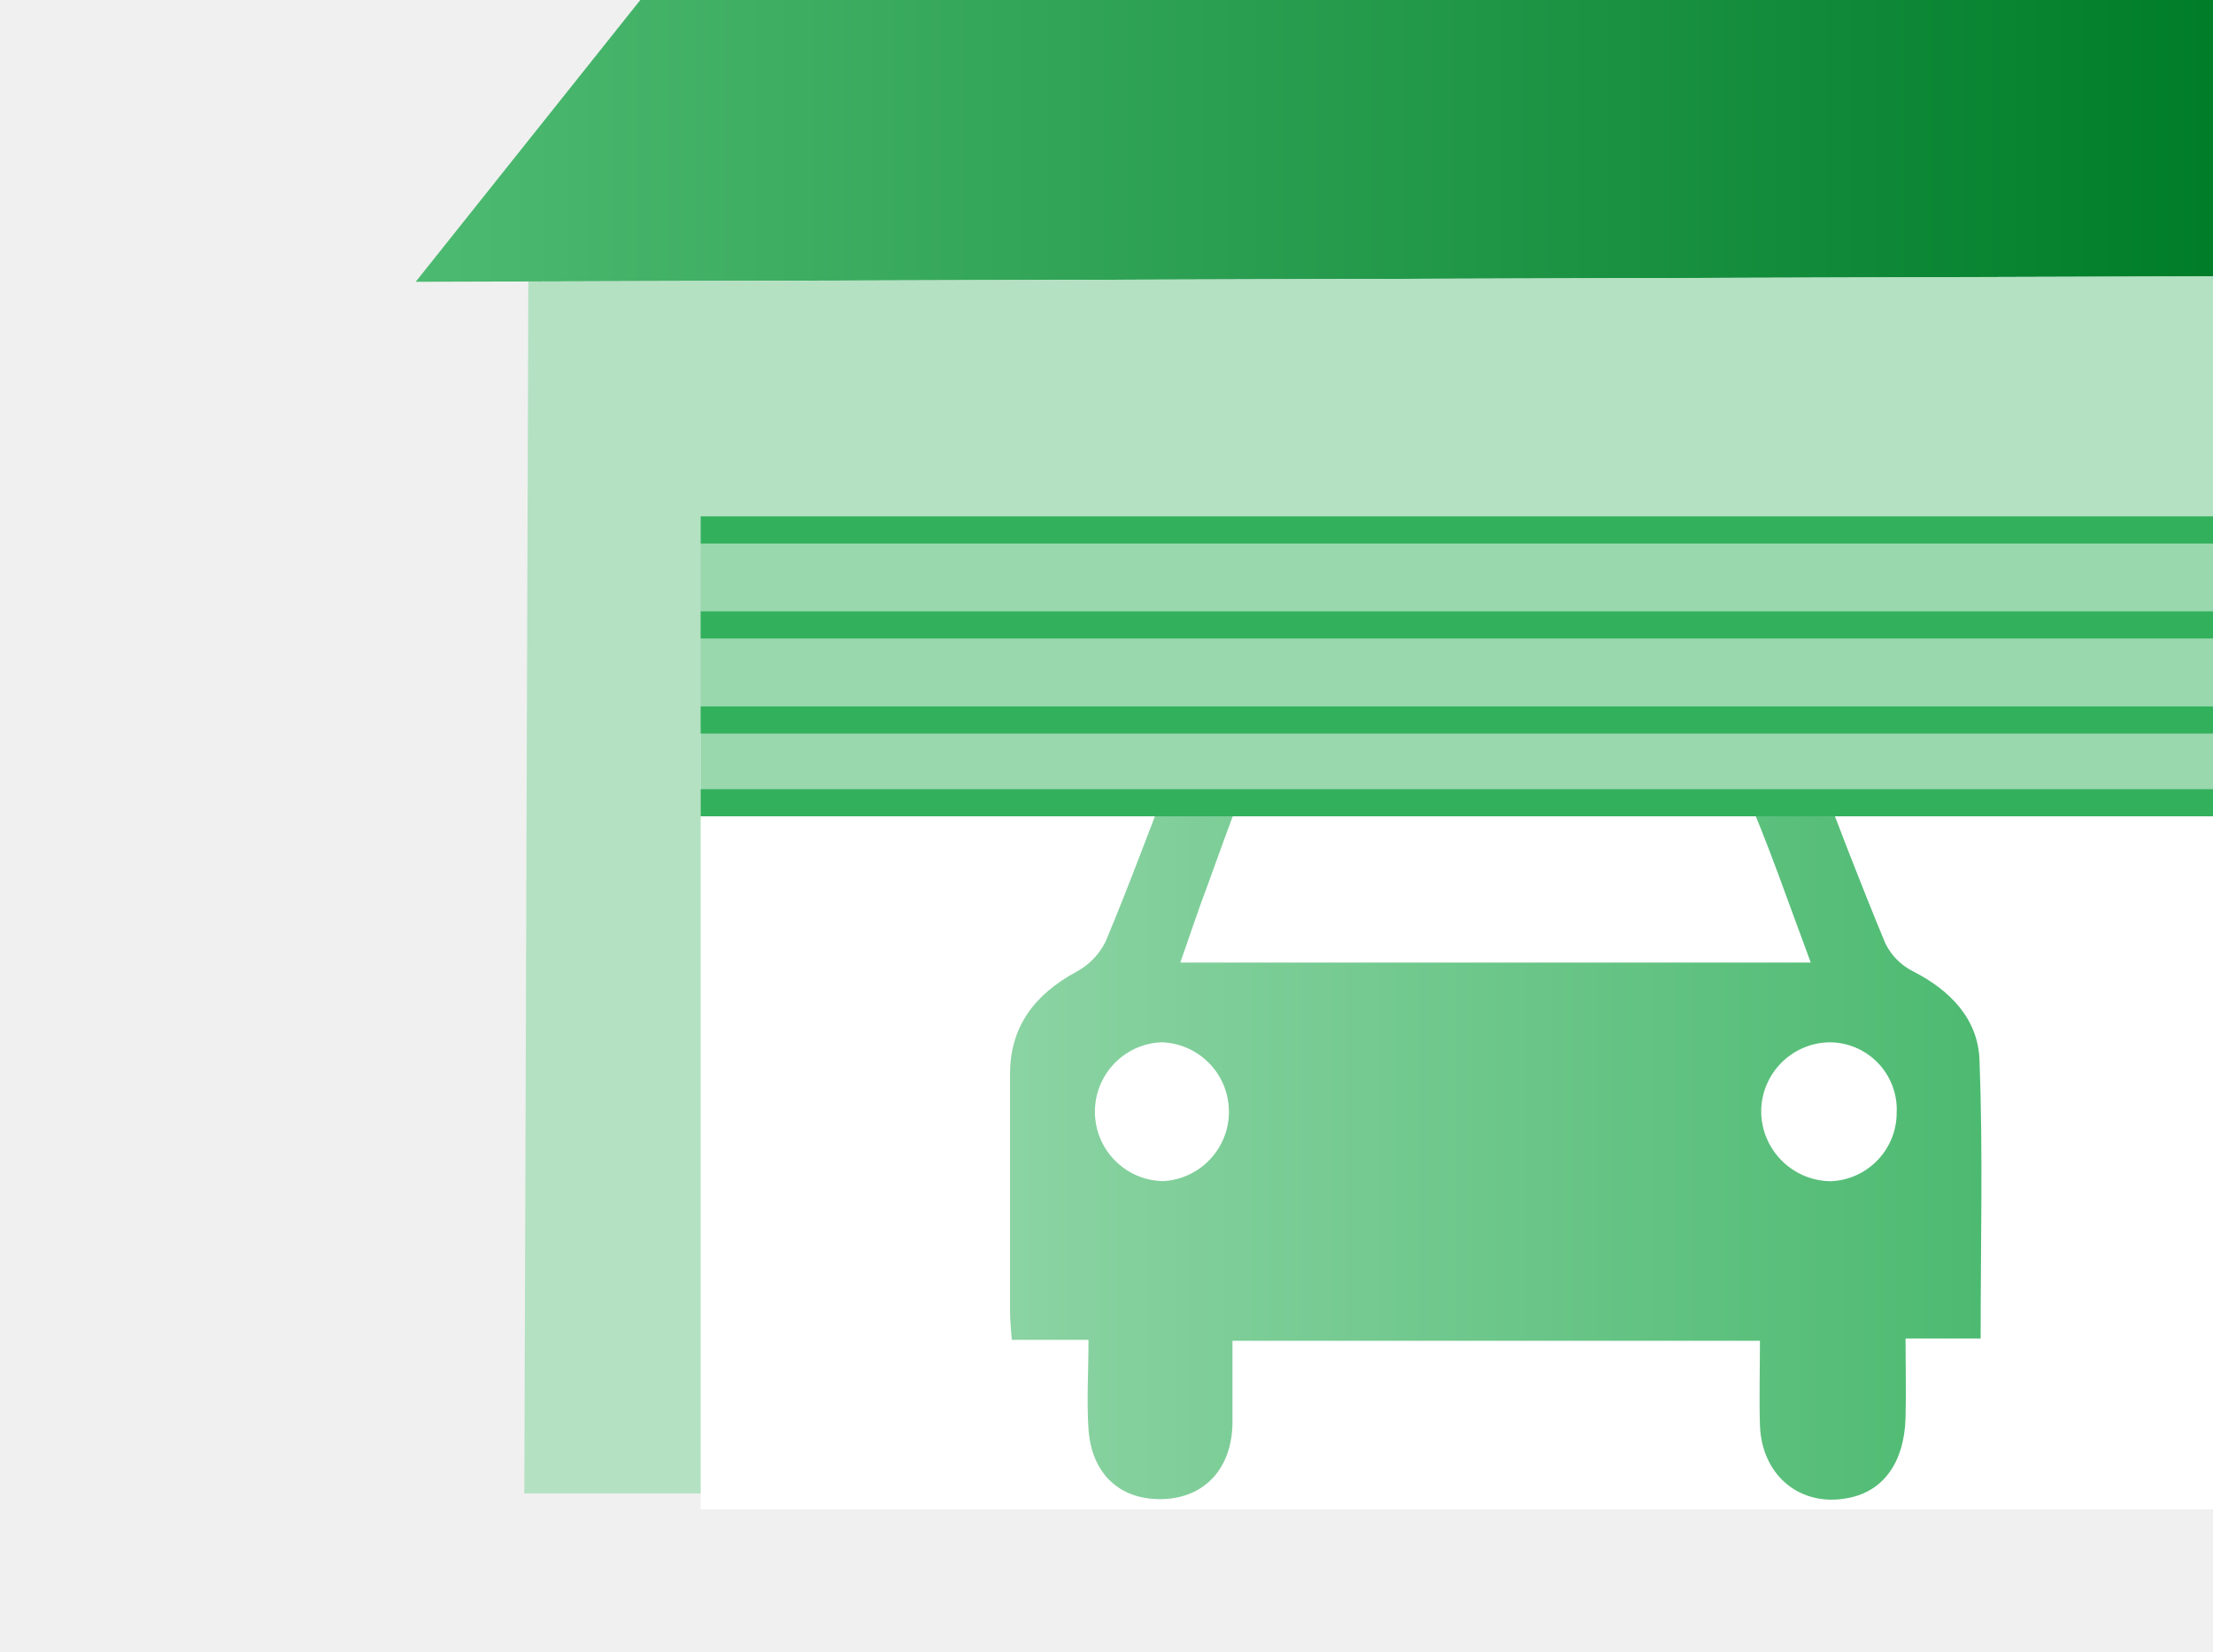
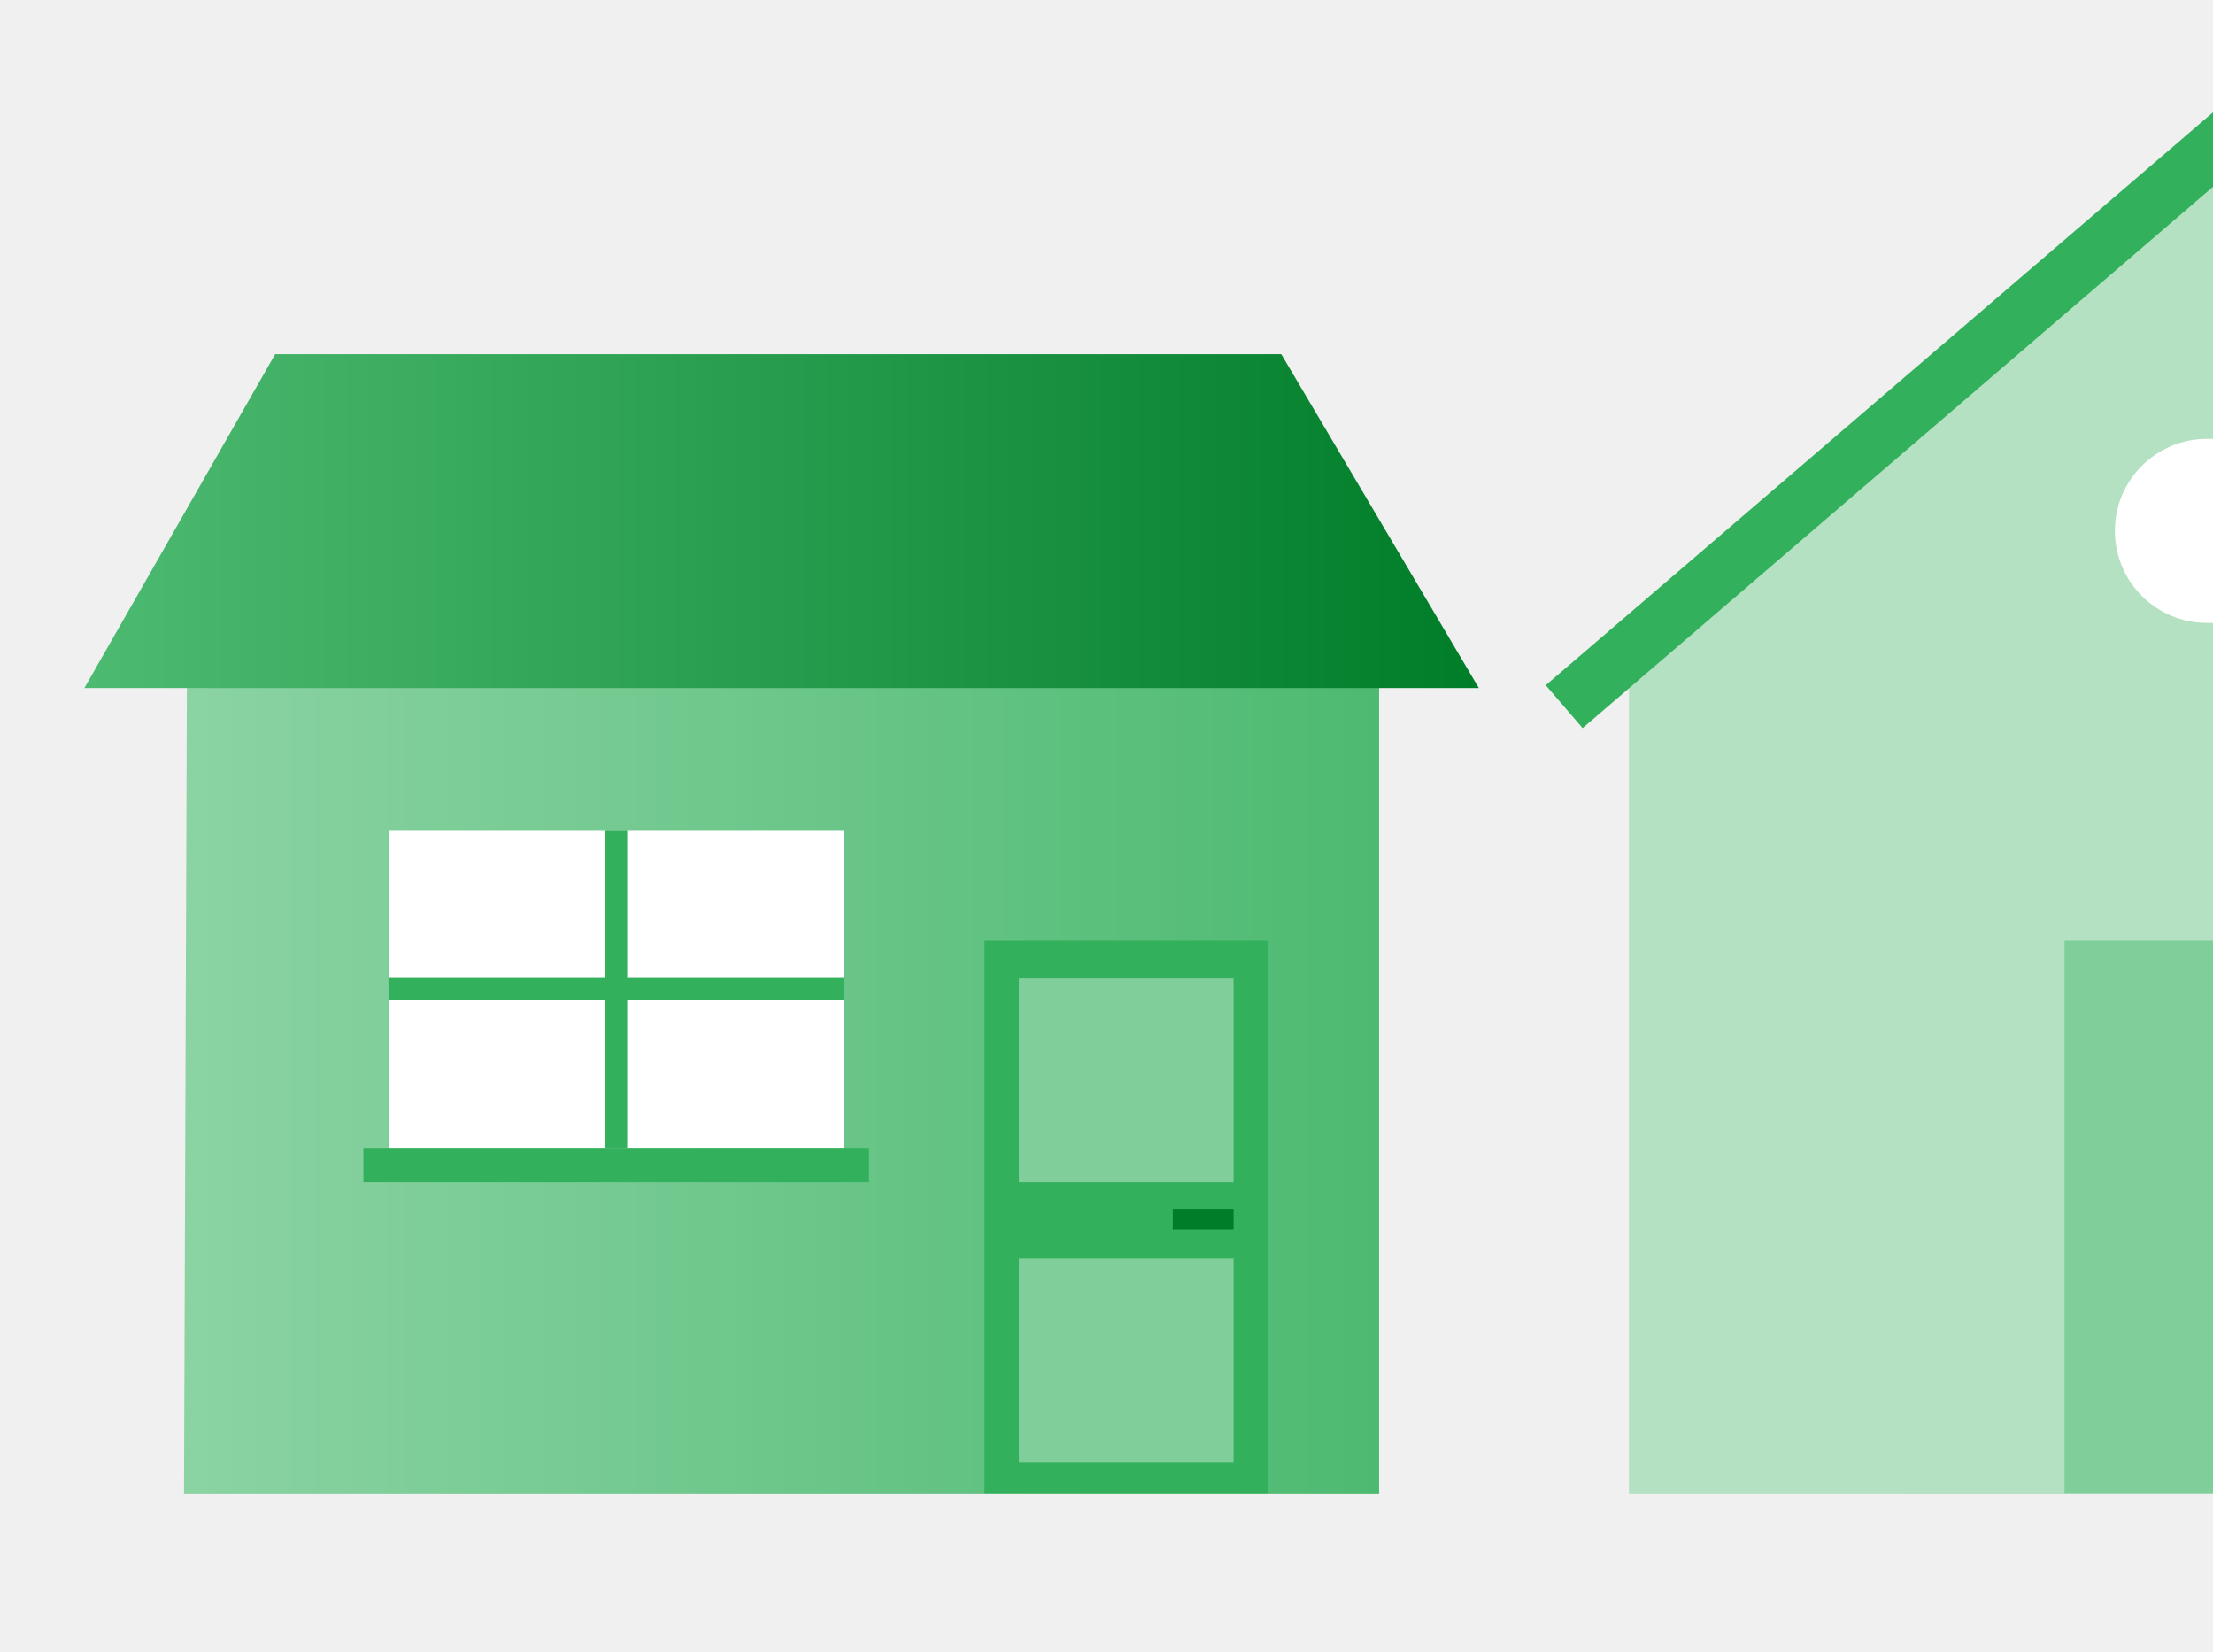
<svg xmlns="http://www.w3.org/2000/svg" viewBox="0 0 231.63 172.87">
  <defs>
-     <style>.cls-1{fill:url(#HDI_Verlauf_dunkel);}.cls-2{fill:#b3e1c2;}.cls-3{fill:#fff;}.cls-4{fill:url(#Unbenannter_Verlauf_3);}.cls-5{fill:#99d7ad;}.cls-6{fill:#33b05c;}</style>
-     <linearGradient id="HDI_Verlauf_dunkel" x1="43.51" y1="14.74" x2="231.63" y2="14.74" gradientUnits="userSpaceOnUse">
+     <style>.cls-1{fill:url(#Unbenannter_Verlauf_3);}.cls-2{fill:#33b05c;}.cls-3{fill:#80ce99;}.cls-4{fill:#007d29;}.cls-5{fill:#fff;}.cls-6{fill:#b3e1c2;}.cls-7{fill:url(#HDI_Verlauf_dunkel);}</style>
+     <linearGradient id="Unbenannter_Verlauf_3" x1="19.26" y1="113.96" x2="144.35" y2="113.96" gradientUnits="userSpaceOnUse">
+       <stop offset="0" stop-color="#8bd3a3" />
+       <stop offset="1" stop-color="#4dba71" />
+     </linearGradient>
+     <linearGradient id="HDI_Verlauf_dunkel" x1="8.83" y1="54.54" x2="154.79" y2="54.54" gradientUnits="userSpaceOnUse">
      <stop offset="0" stop-color="#4dba71" />
      <stop offset="1" stop-color="#007d29" />
    </linearGradient>
-     <linearGradient id="Unbenannter_Verlauf_3" x1="105.7" y1="5663.91" x2="207.4" y2="5663.91" gradientTransform="matrix(1, 0, 0, -1, 0, 5778.35)" gradientUnits="userSpaceOnUse">
-       <stop offset="0" stop-color="#8bd3a3" />
-       <stop offset="1" stop-color="#4dba71" />
-     </linearGradient>
  </defs>
  <g id="Pricetag">
-     <polygon class="cls-1" points="231.63 28.93 43.51 29.49 67.02 0 231.63 0 231.63 28.93" />
-     <polygon class="cls-2" points="55.3 29.47 231.63 28.91 231.63 156.29 54.88 156.29 55.3 29.47" />
-     <rect class="cls-3" x="73.34" y="76.76" width="158.3" height="81.19" />
-     <path class="cls-4" d="M207.31,140.08h-7.86c0,2.9.07,5.62,0,8.35-.15,4.66-2.35,7.65-6,8.34-5,1-9.06-2.34-9.24-7.61-.09-2.88,0-5.75,0-8.84H129c0,3,0,5.81,0,8.67-.08,4.65-2.86,7.69-7.12,7.89-4.53.21-7.62-2.52-7.95-7.32-.2-3,0-6,0-9.34H105.9c-.08-1.19-.18-2-.18-2.83,0-8.34,0-16.7,0-25,0-5,2.63-8.35,6.94-10.69a7.14,7.14,0,0,0,3.07-3.18c2.51-6,4.74-12.11,7.12-18.17,2.29-5.86,5.76-8.33,11.91-8.34q21.82-.06,43.65,0c5.63,0,9.53,2.56,11.55,7.91,2.38,6.29,4.78,12.57,7.36,18.77a6.38,6.38,0,0,0,2.87,2.94c3.94,2,6.84,5,7,9.29C207.56,120.46,207.31,130.09,207.31,140.08Zm-17.78-39.34c-2.37-6.33-4.45-12.48-7.06-18.41-.57-1.3-3-2.52-4.58-2.53-14.24-.2-28.47-.08-42.71-.15a5.13,5.13,0,0,0-5.37,3.66q-1.73,4.65-3.41,9.32c-1,2.64-1.87,5.3-2.86,8.11Zm-68,8.34a7.27,7.27,0,0,0,.17,14.53,7.27,7.27,0,0,0-.17-14.53Zm77,7.18a7.05,7.05,0,0,0-7.05-7.18,7.27,7.27,0,0,0-7.14,7.16,7.35,7.35,0,0,0,7.28,7.38A7.18,7.18,0,0,0,198.52,116.26Z" />
-     <rect class="cls-5" x="73.34" y="56.88" width="158.3" height="28.54" />
-     <rect class="cls-6" x="151.07" y="-13.75" width="2.84" height="158.3" transform="translate(217.89 -87.09) rotate(90)" />
-     <rect class="cls-6" x="151.07" y="-23.69" width="2.84" height="158.3" transform="translate(207.95 -97.03) rotate(90)" />
-     <rect class="cls-6" x="151.07" y="-3.81" width="2.84" height="158.3" transform="translate(227.83 -77.14) rotate(90)" />
-     <rect class="cls-6" x="151.07" y="4.85" width="2.84" height="158.3" transform="translate(236.49 -68.48) rotate(90)" />
+     <polygon class="cls-1" points="19.56 72 144.35 71.63 144.35 156.29 19.26 156.29 19.56 72" />
+     <rect class="cls-2" x="103.05" y="98.44" width="29.68" height="57.81" />
+     <rect class="cls-3" x="106.65" y="102.39" width="22.47" height="21.31" />
+     <rect class="cls-3" x="106.65" y="131.69" width="22.47" height="21.31" />
+     <rect class="cls-4" x="122.75" y="126.57" width="6.37" height="2.08" />
+     <rect class="cls-5" x="40.68" y="86.95" width="47.64" height="33.25" />
+     <rect class="cls-2" x="38.04" y="120.19" width="52.92" height="3.51" />
+     <rect class="cls-2" x="47.87" y="102.42" width="33.25" height="2.29" transform="translate(168.07 39.07) rotate(90)" />
+     <rect class="cls-2" x="40.68" y="102.33" width="47.64" height="2.29" transform="translate(128.99 206.96) rotate(180)" />
+     <polygon class="cls-6" points="231.63 18.85 170.5 71.64 170.5 156.29 231.63 156.3 231.63 18.85" />
+     <polygon class="cls-2" points="231.63 11.76 161.79 71.71 165.65 76.2 231.63 19.55 231.63 11.76" />
+     <rect class="cls-3" x="216.09" y="98.44" width="15.55" height="57.81" />
+     <path class="cls-5" d="M231.63,45.93c-.21,0-.42,0-.64,0a9.63,9.63,0,1,0,0,19.26c.22,0,.43,0,.64,0Z" />
+     <polygon class="cls-7" points="154.79 72.01 134.11 37.07 28.8 37.07 8.83 72.01 154.79 72.01" />
  </g>
</svg>
